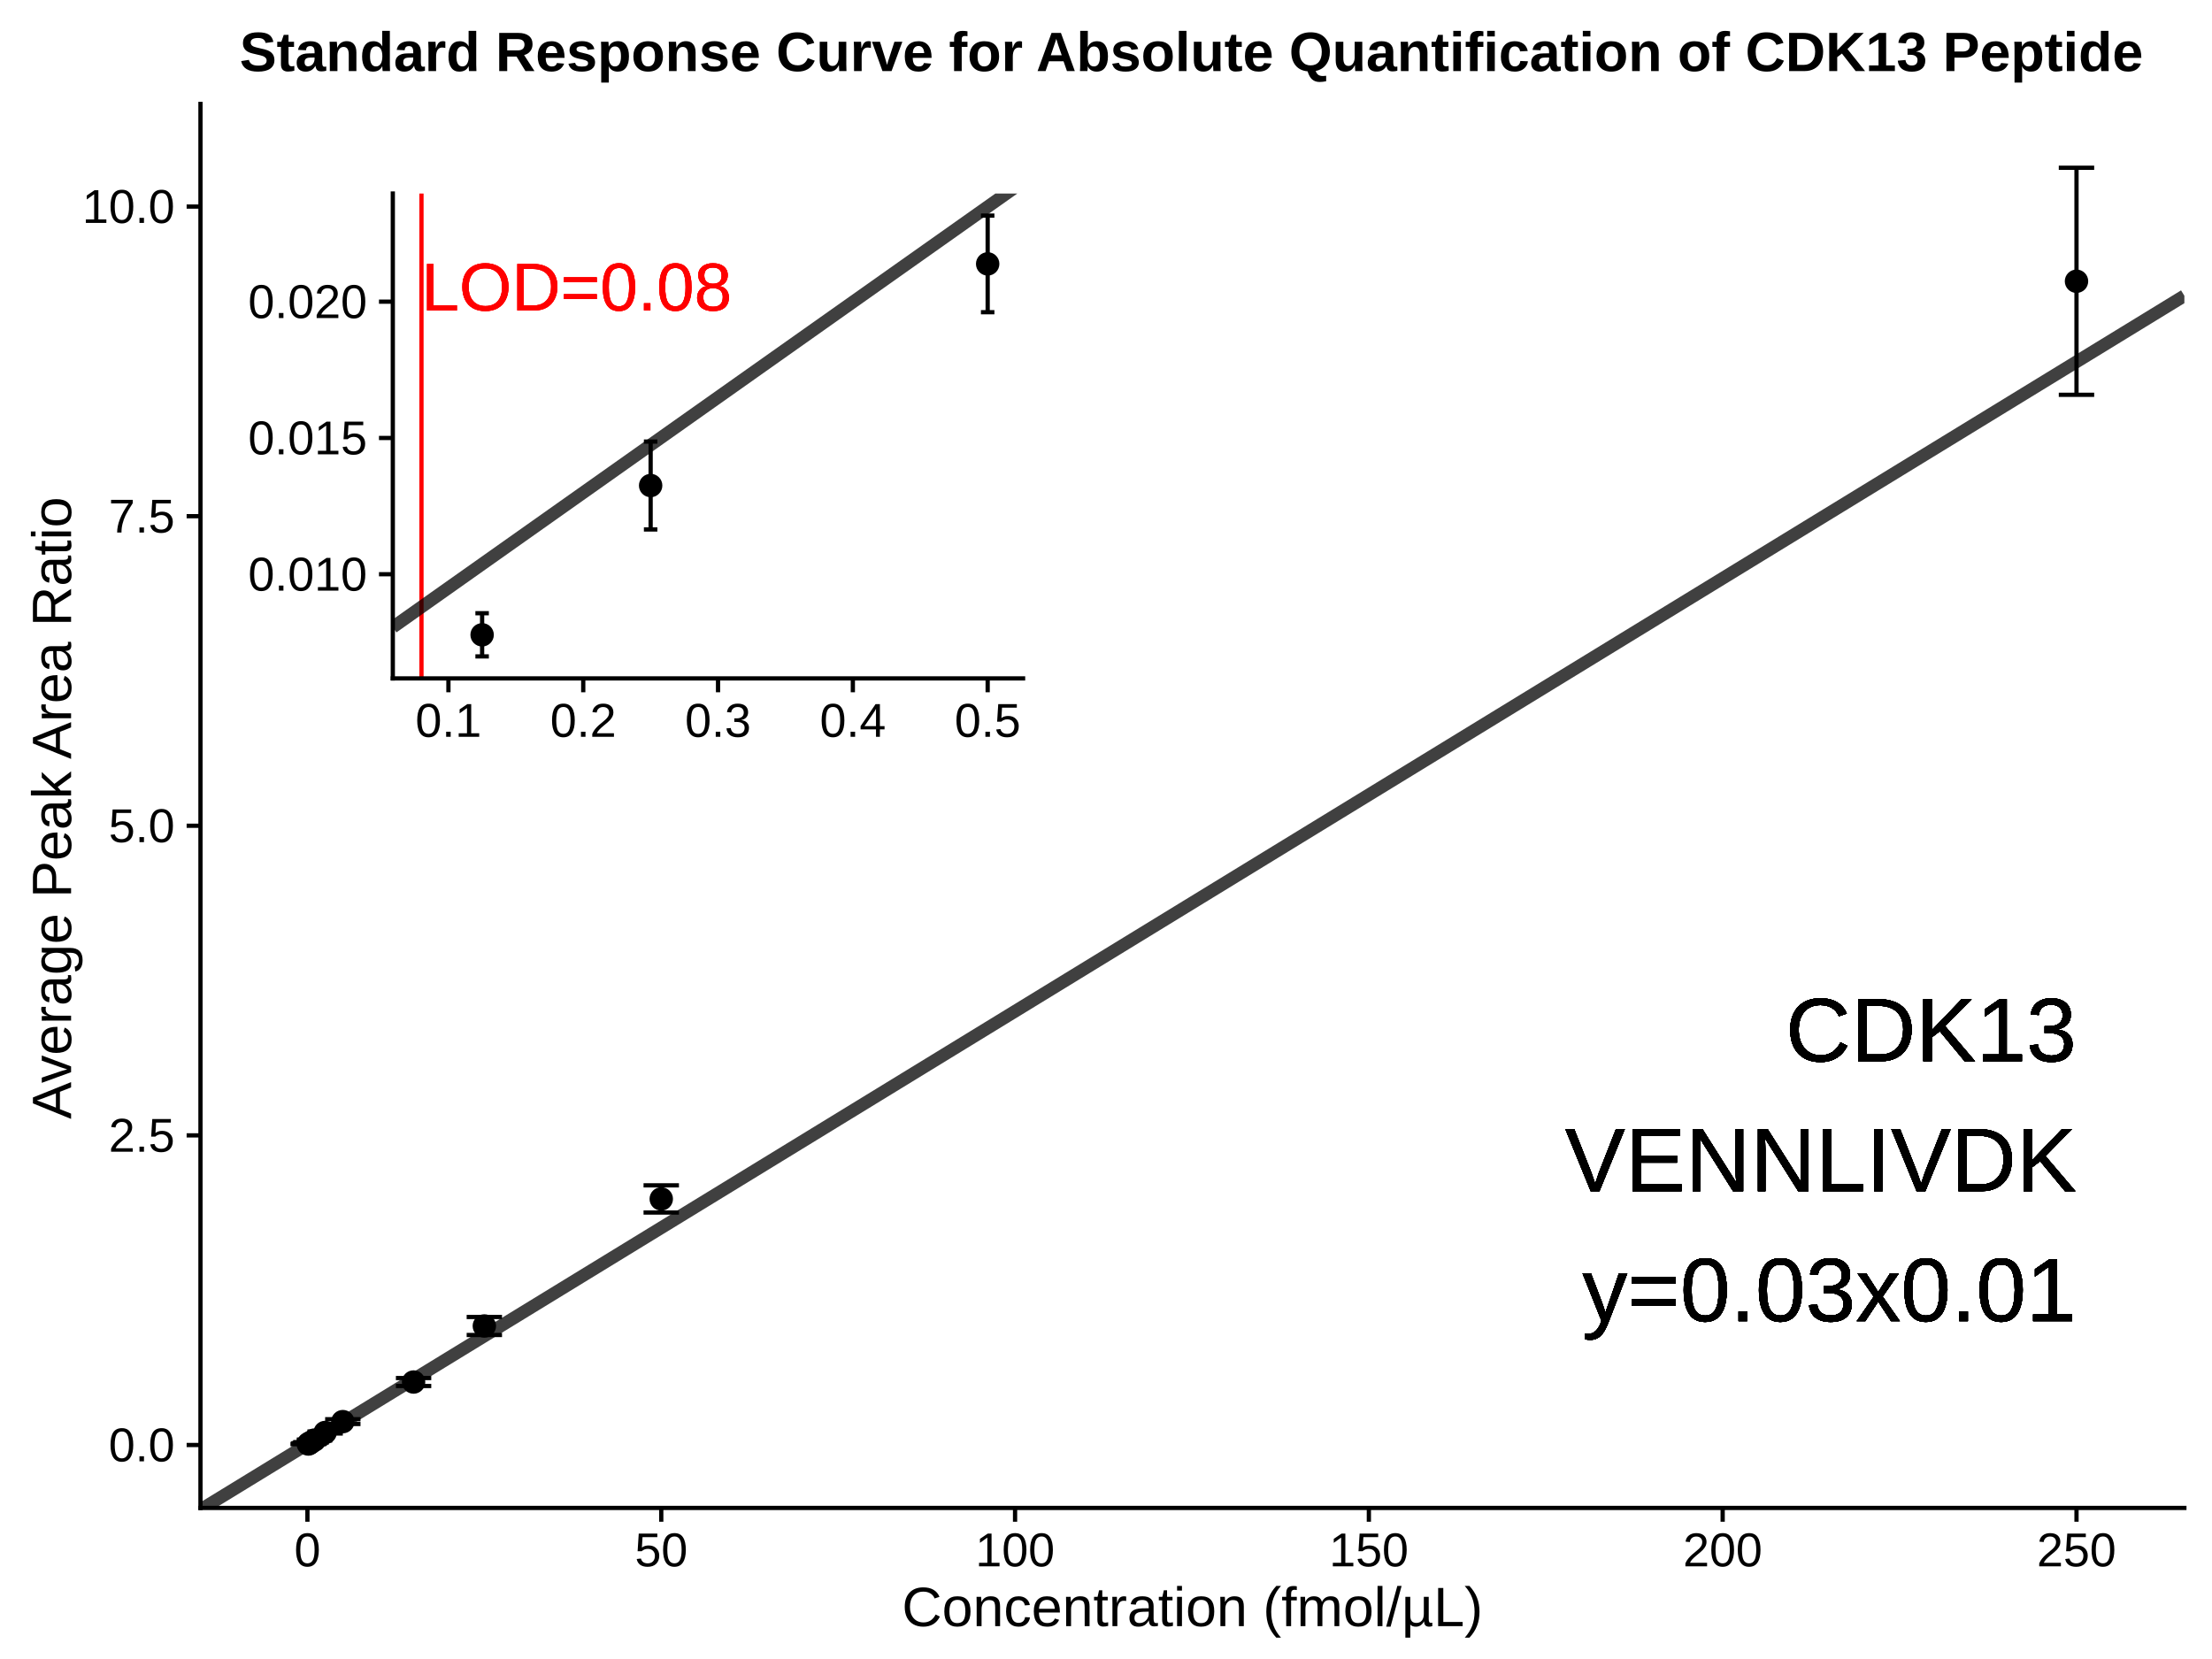
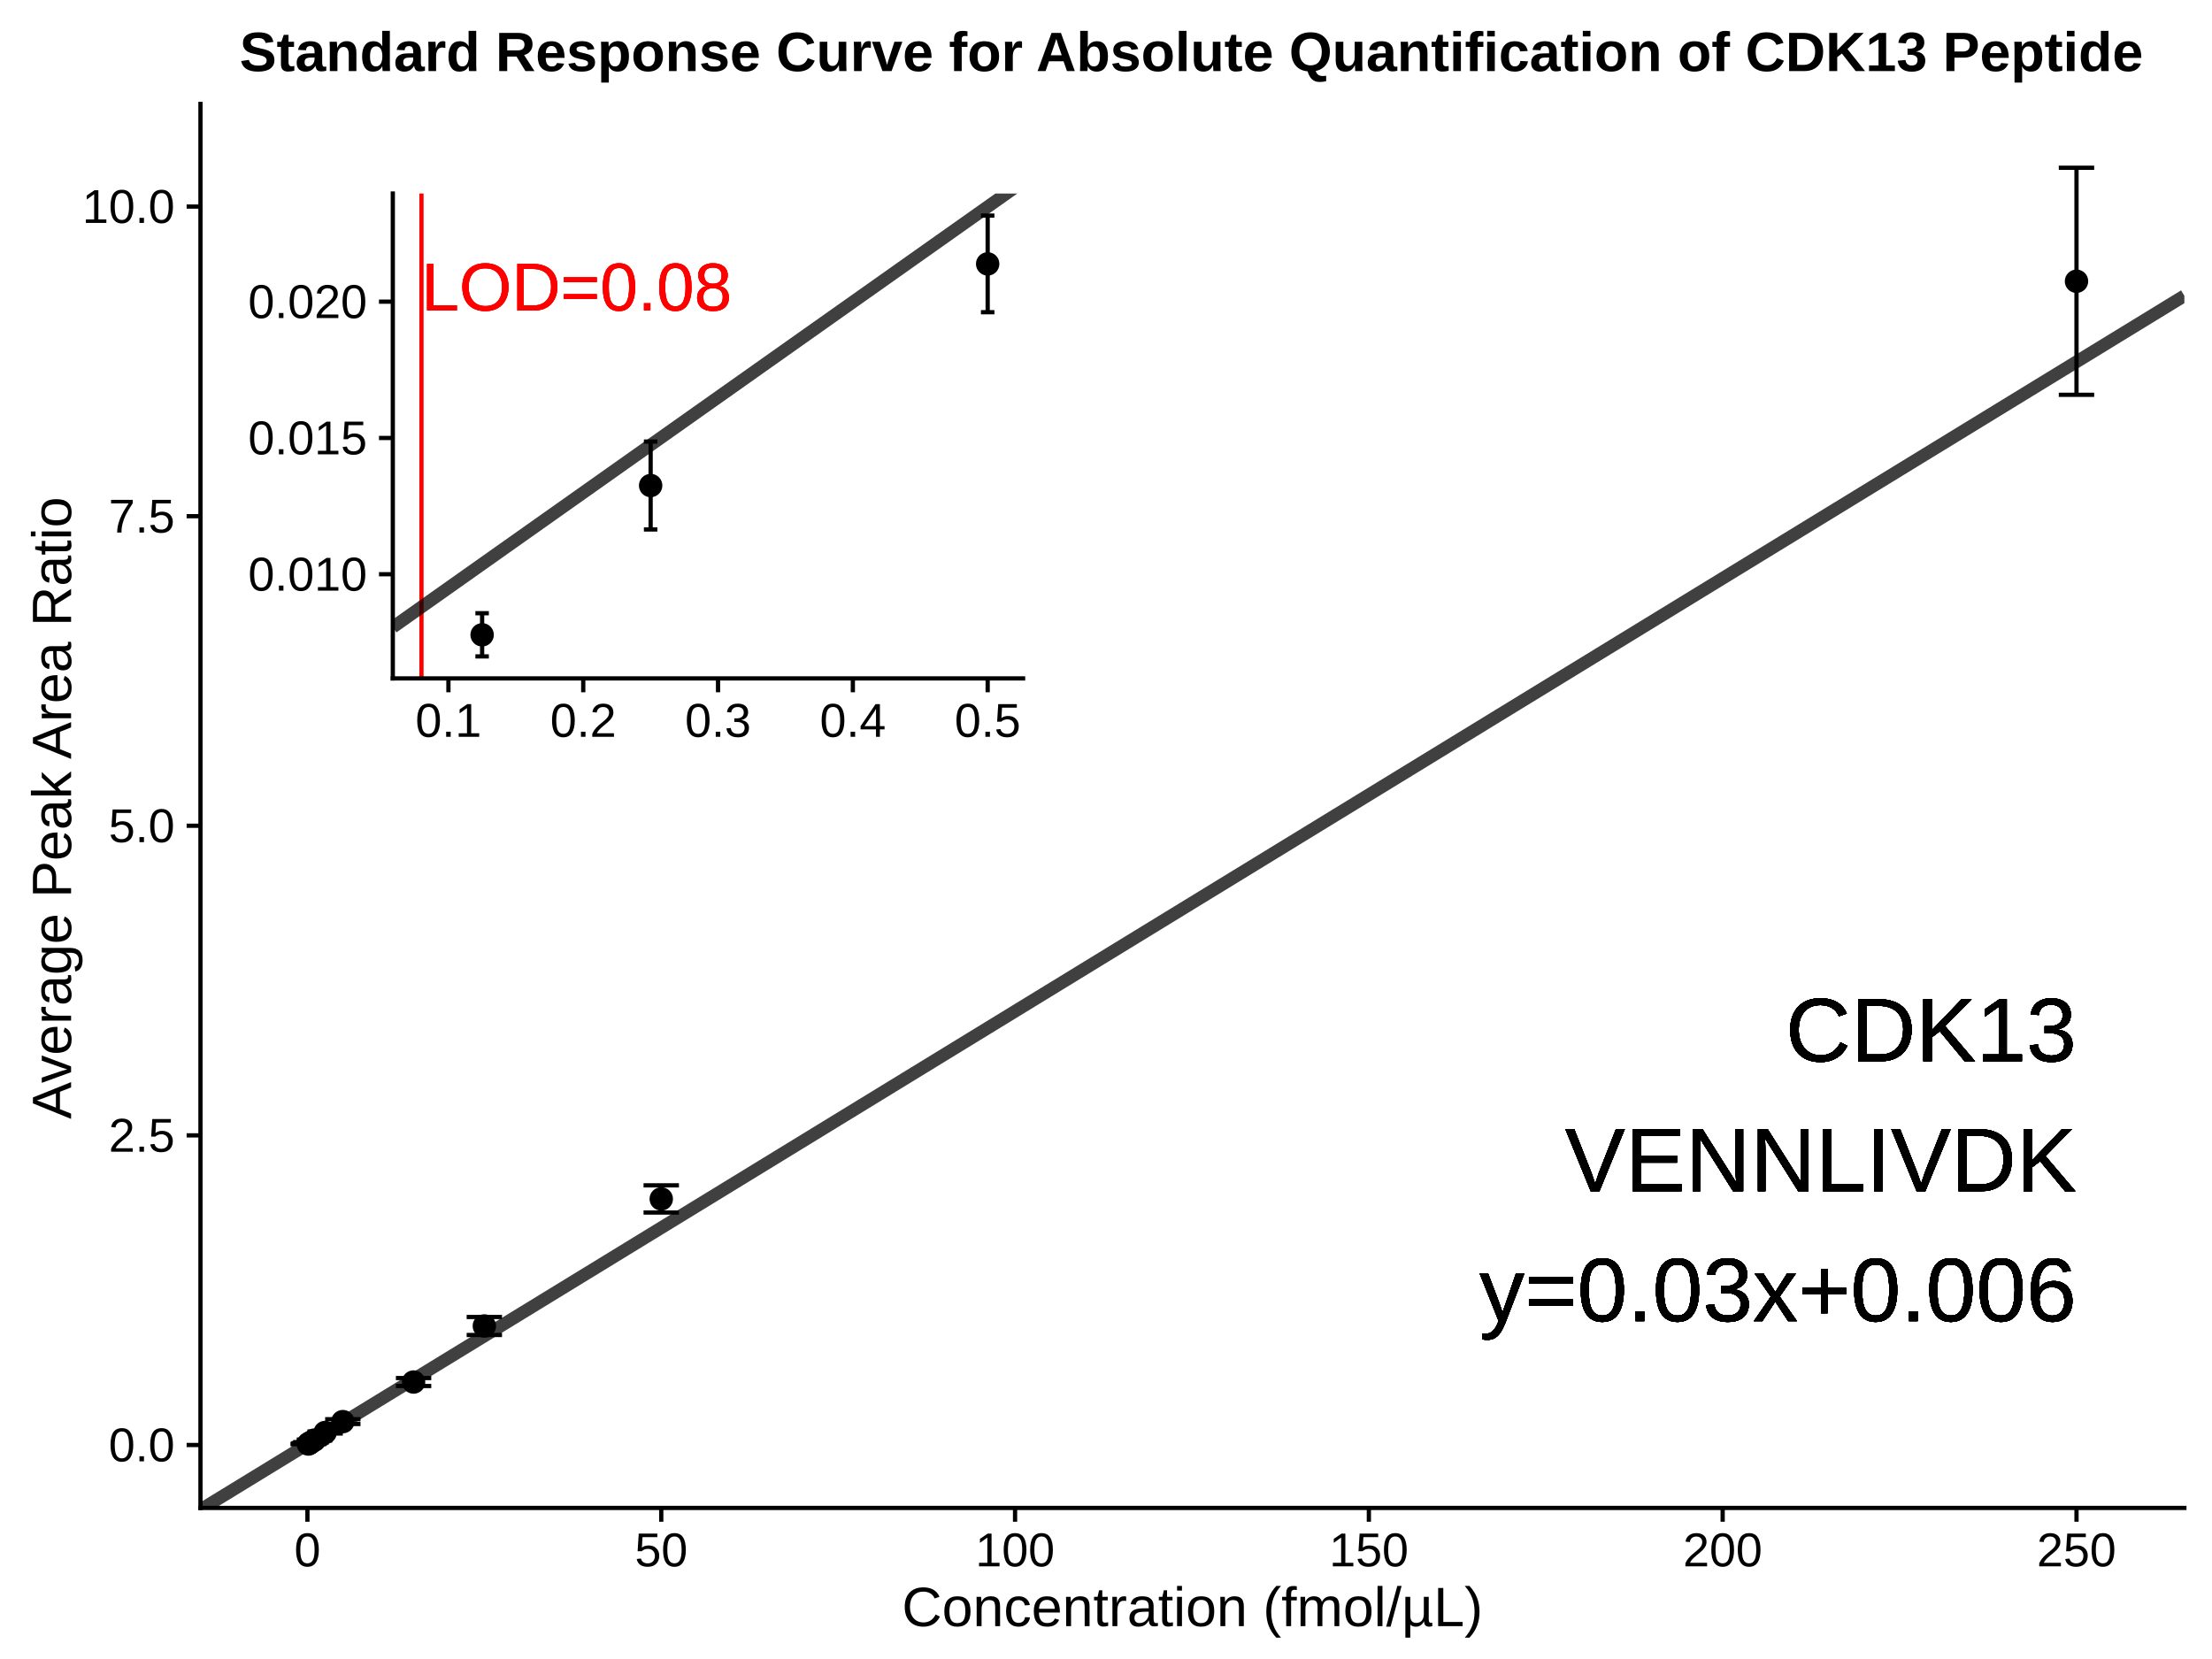
<svg xmlns="http://www.w3.org/2000/svg" viewBox="0 0 558.00 418.50">
  <defs>
    <style type="text/css">
    line, polyline, path, rect, circle {
      fill: none;
      stroke: #000000;
      stroke-linecap: round;
      stroke-linejoin: round;
      stroke-miterlimit: 10.00;
    }
  </style>
  </defs>
  <rect width="100%" height="100%" style="stroke: none; fill: #FFFFFF;" />
  <defs>
    <clipPath id="cpNTAuNTY2OXw1NTEuMDI2fDM4MC4zOXwyNi4yMTk1">
      <rect x="50.57" y="26.22" width="500.46" height="354.17" />
    </clipPath>
  </defs>
  <circle cx="77.78" cy="364.27" r="1.95pt" style="stroke-width: 0.71; fill: #000000;" clip-path="url(#cpNTAuNTY2OXw1NTEuMDI2fDM4MC4zOXwyNi4yMTk1)" />
  <circle cx="78.00" cy="364.10" r="1.95pt" style="stroke-width: 0.71; fill: #000000;" clip-path="url(#cpNTAuNTY2OXw1NTEuMDI2fDM4MC4zOXwyNi4yMTk1)" />
  <circle cx="78.45" cy="363.84" r="1.95pt" style="stroke-width: 0.71; fill: #000000;" clip-path="url(#cpNTAuNTY2OXw1NTEuMDI2fDM4MC4zOXwyNi4yMTk1)" />
  <circle cx="79.34" cy="363.27" r="1.95pt" style="stroke-width: 0.71; fill: #000000;" clip-path="url(#cpNTAuNTY2OXw1NTEuMDI2fDM4MC4zOXwyNi4yMTk1)" />
  <circle cx="82.02" cy="361.36" r="1.95pt" style="stroke-width: 0.71; fill: #000000;" clip-path="url(#cpNTAuNTY2OXw1NTEuMDI2fDM4MC4zOXwyNi4yMTk1)" />
  <circle cx="86.48" cy="358.62" r="1.95pt" style="stroke-width: 0.71; fill: #000000;" clip-path="url(#cpNTAuNTY2OXw1NTEuMDI2fDM4MC4zOXwyNi4yMTk1)" />
  <circle cx="104.33" cy="348.63" r="1.95pt" style="stroke-width: 0.71; fill: #000000;" clip-path="url(#cpNTAuNTY2OXw1NTEuMDI2fDM4MC4zOXwyNi4yMTk1)" />
  <circle cx="122.18" cy="334.49" r="1.95pt" style="stroke-width: 0.71; fill: #000000;" clip-path="url(#cpNTAuNTY2OXw1NTEuMDI2fDM4MC4zOXwyNi4yMTk1)" />
  <circle cx="166.81" cy="302.44" r="1.95pt" style="stroke-width: 0.71; fill: #000000;" clip-path="url(#cpNTAuNTY2OXw1NTEuMDI2fDM4MC4zOXwyNi4yMTk1)" />
  <circle cx="523.82" cy="70.95" r="1.95pt" style="stroke-width: 0.71; fill: #000000;" clip-path="url(#cpNTAuNTY2OXw1NTEuMDI2fDM4MC4zOXwyNi4yMTk1)" />
  <polyline points="73.32,364.24 82.24,364.24 " style="stroke-width: 1.07; stroke-linecap: butt;" clip-path="url(#cpNTAuNTY2OXw1NTEuMDI2fDM4MC4zOXwyNi4yMTk1)" />
  <polyline points="77.78,364.24 77.78,364.29 " style="stroke-width: 1.07; stroke-linecap: butt;" clip-path="url(#cpNTAuNTY2OXw1NTEuMDI2fDM4MC4zOXwyNi4yMTk1)" />
  <polyline points="73.32,364.29 82.24,364.29 " style="stroke-width: 1.07; stroke-linecap: butt;" clip-path="url(#cpNTAuNTY2OXw1NTEuMDI2fDM4MC4zOXwyNi4yMTk1)" />
  <polyline points="73.54,364.05 82.46,364.05 " style="stroke-width: 1.07; stroke-linecap: butt;" clip-path="url(#cpNTAuNTY2OXw1NTEuMDI2fDM4MC4zOXwyNi4yMTk1)" />
  <polyline points="78.00,364.05 78.00,364.15 " style="stroke-width: 1.07; stroke-linecap: butt;" clip-path="url(#cpNTAuNTY2OXw1NTEuMDI2fDM4MC4zOXwyNi4yMTk1)" />
  <polyline points="73.54,364.15 82.46,364.15 " style="stroke-width: 1.07; stroke-linecap: butt;" clip-path="url(#cpNTAuNTY2OXw1NTEuMDI2fDM4MC4zOXwyNi4yMTk1)" />
  <polyline points="73.98,363.79 82.91,363.79 " style="stroke-width: 1.07; stroke-linecap: butt;" clip-path="url(#cpNTAuNTY2OXw1NTEuMDI2fDM4MC4zOXwyNi4yMTk1)" />
  <polyline points="78.45,363.79 78.45,363.90 " style="stroke-width: 1.07; stroke-linecap: butt;" clip-path="url(#cpNTAuNTY2OXw1NTEuMDI2fDM4MC4zOXwyNi4yMTk1)" />
  <polyline points="73.98,363.90 82.91,363.90 " style="stroke-width: 1.07; stroke-linecap: butt;" clip-path="url(#cpNTAuNTY2OXw1NTEuMDI2fDM4MC4zOXwyNi4yMTk1)" />
  <polyline points="74.88,363.15 83.80,363.15 " style="stroke-width: 1.07; stroke-linecap: butt;" clip-path="url(#cpNTAuNTY2OXw1NTEuMDI2fDM4MC4zOXwyNi4yMTk1)" />
  <polyline points="79.34,363.15 79.34,363.39 " style="stroke-width: 1.07; stroke-linecap: butt;" clip-path="url(#cpNTAuNTY2OXw1NTEuMDI2fDM4MC4zOXwyNi4yMTk1)" />
  <polyline points="74.88,363.39 83.80,363.39 " style="stroke-width: 1.07; stroke-linecap: butt;" clip-path="url(#cpNTAuNTY2OXw1NTEuMDI2fDM4MC4zOXwyNi4yMTk1)" />
  <polyline points="77.55,361.11 86.48,361.11 " style="stroke-width: 1.07; stroke-linecap: butt;" clip-path="url(#cpNTAuNTY2OXw1NTEuMDI2fDM4MC4zOXwyNi4yMTk1)" />
  <polyline points="82.02,361.11 82.02,361.62 " style="stroke-width: 1.07; stroke-linecap: butt;" clip-path="url(#cpNTAuNTY2OXw1NTEuMDI2fDM4MC4zOXwyNi4yMTk1)" />
  <polyline points="77.55,361.62 86.48,361.62 " style="stroke-width: 1.07; stroke-linecap: butt;" clip-path="url(#cpNTAuNTY2OXw1NTEuMDI2fDM4MC4zOXwyNi4yMTk1)" />
  <polyline points="82.02,358.01 90.94,358.01 " style="stroke-width: 1.07; stroke-linecap: butt;" clip-path="url(#cpNTAuNTY2OXw1NTEuMDI2fDM4MC4zOXwyNi4yMTk1)" />
  <polyline points="86.48,358.01 86.48,359.22 " style="stroke-width: 1.07; stroke-linecap: butt;" clip-path="url(#cpNTAuNTY2OXw1NTEuMDI2fDM4MC4zOXwyNi4yMTk1)" />
  <polyline points="82.02,359.22 90.94,359.22 " style="stroke-width: 1.07; stroke-linecap: butt;" clip-path="url(#cpNTAuNTY2OXw1NTEuMDI2fDM4MC4zOXwyNi4yMTk1)" />
  <polyline points="99.87,347.63 108.79,347.63 " style="stroke-width: 1.07; stroke-linecap: butt;" clip-path="url(#cpNTAuNTY2OXw1NTEuMDI2fDM4MC4zOXwyNi4yMTk1)" />
  <polyline points="104.33,347.63 104.33,349.63 " style="stroke-width: 1.07; stroke-linecap: butt;" clip-path="url(#cpNTAuNTY2OXw1NTEuMDI2fDM4MC4zOXwyNi4yMTk1)" />
  <polyline points="99.87,349.63 108.79,349.63 " style="stroke-width: 1.07; stroke-linecap: butt;" clip-path="url(#cpNTAuNTY2OXw1NTEuMDI2fDM4MC4zOXwyNi4yMTk1)" />
  <polyline points="117.72,332.23 126.64,332.23 " style="stroke-width: 1.07; stroke-linecap: butt;" clip-path="url(#cpNTAuNTY2OXw1NTEuMDI2fDM4MC4zOXwyNi4yMTk1)" />
  <polyline points="122.18,332.23 122.18,336.76 " style="stroke-width: 1.07; stroke-linecap: butt;" clip-path="url(#cpNTAuNTY2OXw1NTEuMDI2fDM4MC4zOXwyNi4yMTk1)" />
  <polyline points="117.72,336.76 126.64,336.76 " style="stroke-width: 1.07; stroke-linecap: butt;" clip-path="url(#cpNTAuNTY2OXw1NTEuMDI2fDM4MC4zOXwyNi4yMTk1)" />
  <polyline points="162.34,299.01 171.27,299.01 " style="stroke-width: 1.07; stroke-linecap: butt;" clip-path="url(#cpNTAuNTY2OXw1NTEuMDI2fDM4MC4zOXwyNi4yMTk1)" />
  <polyline points="166.81,299.01 166.81,305.87 " style="stroke-width: 1.07; stroke-linecap: butt;" clip-path="url(#cpNTAuNTY2OXw1NTEuMDI2fDM4MC4zOXwyNi4yMTk1)" />
  <polyline points="162.34,305.87 171.27,305.87 " style="stroke-width: 1.07; stroke-linecap: butt;" clip-path="url(#cpNTAuNTY2OXw1NTEuMDI2fDM4MC4zOXwyNi4yMTk1)" />
  <polyline points="519.35,42.32 528.28,42.32 " style="stroke-width: 1.07; stroke-linecap: butt;" clip-path="url(#cpNTAuNTY2OXw1NTEuMDI2fDM4MC4zOXwyNi4yMTk1)" />
  <polyline points="523.82,42.32 523.82,99.59 " style="stroke-width: 1.07; stroke-linecap: butt;" clip-path="url(#cpNTAuNTY2OXw1NTEuMDI2fDM4MC4zOXwyNi4yMTk1)" />
  <polyline points="519.35,99.59 528.28,99.59 " style="stroke-width: 1.07; stroke-linecap: butt;" clip-path="url(#cpNTAuNTY2OXw1NTEuMDI2fDM4MC4zOXwyNi4yMTk1)" />
  <line x1="50.57" y1="380.84" x2="551.03" y2="74.61" style="stroke-width: 3.20; stroke: #000000; stroke-opacity: 0.75; stroke-linecap: butt;" clip-path="url(#cpNTAuNTY2OXw1NTEuMDI2fDM4MC4zOXwyNi4yMTk1)" />
  <g clip-path="url(#cpNTAuNTY2OXw1NTEuMDI2fDM4MC4zOXwyNi4yMTk1)">
    <text x="450.44" y="267.71" style="font-size: 22.76px; font-family: Liberation Sans;" textLength="73.38px" lengthAdjust="spacingAndGlyphs">CDK13</text>
  </g>
  <g clip-path="url(#cpNTAuNTY2OXw1NTEuMDI2fDM4MC4zOXwyNi4yMTk1)">
    <text x="394.79" y="300.49" style="font-size: 22.76px; font-family: Liberation Sans;" textLength="129.03px" lengthAdjust="spacingAndGlyphs">VENNLIVDK</text>
  </g>
  <g clip-path="url(#cpNTAuNTY2OXw1NTEuMDI2fDM4MC4zOXwyNi4yMTk1)">
-     <text x="399.16" y="333.27" style="font-size: 22.76px; font-family: Liberation Sans;" textLength="124.66px" lengthAdjust="spacingAndGlyphs">y=0.03x0.01</text>
-   </g>
-   <g clip-path="url(#cpNTAuNTY2OXw1NTEuMDI2fDM4MC4zOXwyNi4yMTk1)">
-     <text x="450.44" y="267.71" style="font-size: 22.76px; font-family: Liberation Sans;" textLength="73.38px" lengthAdjust="spacingAndGlyphs">CDK13</text>
-   </g>
-   <g clip-path="url(#cpNTAuNTY2OXw1NTEuMDI2fDM4MC4zOXwyNi4yMTk1)">
-     <text x="394.79" y="300.49" style="font-size: 22.76px; font-family: Liberation Sans;" textLength="129.03px" lengthAdjust="spacingAndGlyphs">VENNLIVDK</text>
-   </g>
-   <g clip-path="url(#cpNTAuNTY2OXw1NTEuMDI2fDM4MC4zOXwyNi4yMTk1)">
-     <text x="399.16" y="333.27" style="font-size: 22.76px; font-family: Liberation Sans;" textLength="124.66px" lengthAdjust="spacingAndGlyphs">y=0.03x0.01</text>
-   </g>
-   <g clip-path="url(#cpNTAuNTY2OXw1NTEuMDI2fDM4MC4zOXwyNi4yMTk1)">
-     <text x="450.44" y="267.71" style="font-size: 22.76px; font-family: Liberation Sans;" textLength="73.38px" lengthAdjust="spacingAndGlyphs">CDK13</text>
-   </g>
-   <g clip-path="url(#cpNTAuNTY2OXw1NTEuMDI2fDM4MC4zOXwyNi4yMTk1)">
-     <text x="394.79" y="300.49" style="font-size: 22.76px; font-family: Liberation Sans;" textLength="129.03px" lengthAdjust="spacingAndGlyphs">VENNLIVDK</text>
-   </g>
-   <g clip-path="url(#cpNTAuNTY2OXw1NTEuMDI2fDM4MC4zOXwyNi4yMTk1)">
-     <text x="399.16" y="333.27" style="font-size: 22.76px; font-family: Liberation Sans;" textLength="124.66px" lengthAdjust="spacingAndGlyphs">y=0.03x0.01</text>
-   </g>
-   <g clip-path="url(#cpNTAuNTY2OXw1NTEuMDI2fDM4MC4zOXwyNi4yMTk1)">
-     <text x="450.44" y="267.71" style="font-size: 22.76px; font-family: Liberation Sans;" textLength="73.38px" lengthAdjust="spacingAndGlyphs">CDK13</text>
-   </g>
-   <g clip-path="url(#cpNTAuNTY2OXw1NTEuMDI2fDM4MC4zOXwyNi4yMTk1)">
-     <text x="394.79" y="300.49" style="font-size: 22.76px; font-family: Liberation Sans;" textLength="129.03px" lengthAdjust="spacingAndGlyphs">VENNLIVDK</text>
-   </g>
-   <g clip-path="url(#cpNTAuNTY2OXw1NTEuMDI2fDM4MC4zOXwyNi4yMTk1)">
-     <text x="399.16" y="333.27" style="font-size: 22.76px; font-family: Liberation Sans;" textLength="124.66px" lengthAdjust="spacingAndGlyphs">y=0.03x0.01</text>
-   </g>
-   <g clip-path="url(#cpNTAuNTY2OXw1NTEuMDI2fDM4MC4zOXwyNi4yMTk1)">
-     <text x="450.44" y="267.71" style="font-size: 22.76px; font-family: Liberation Sans;" textLength="73.38px" lengthAdjust="spacingAndGlyphs">CDK13</text>
-   </g>
-   <g clip-path="url(#cpNTAuNTY2OXw1NTEuMDI2fDM4MC4zOXwyNi4yMTk1)">
-     <text x="394.79" y="300.49" style="font-size: 22.76px; font-family: Liberation Sans;" textLength="129.03px" lengthAdjust="spacingAndGlyphs">VENNLIVDK</text>
-   </g>
-   <g clip-path="url(#cpNTAuNTY2OXw1NTEuMDI2fDM4MC4zOXwyNi4yMTk1)">
-     <text x="399.16" y="333.27" style="font-size: 22.76px; font-family: Liberation Sans;" textLength="124.66px" lengthAdjust="spacingAndGlyphs">y=0.03x0.01</text>
-   </g>
-   <g clip-path="url(#cpNTAuNTY2OXw1NTEuMDI2fDM4MC4zOXwyNi4yMTk1)">
-     <text x="450.44" y="267.71" style="font-size: 22.76px; font-family: Liberation Sans;" textLength="73.38px" lengthAdjust="spacingAndGlyphs">CDK13</text>
-   </g>
-   <g clip-path="url(#cpNTAuNTY2OXw1NTEuMDI2fDM4MC4zOXwyNi4yMTk1)">
-     <text x="394.79" y="300.49" style="font-size: 22.76px; font-family: Liberation Sans;" textLength="129.03px" lengthAdjust="spacingAndGlyphs">VENNLIVDK</text>
-   </g>
-   <g clip-path="url(#cpNTAuNTY2OXw1NTEuMDI2fDM4MC4zOXwyNi4yMTk1)">
-     <text x="399.16" y="333.27" style="font-size: 22.76px; font-family: Liberation Sans;" textLength="124.66px" lengthAdjust="spacingAndGlyphs">y=0.03x0.01</text>
-   </g>
-   <g clip-path="url(#cpNTAuNTY2OXw1NTEuMDI2fDM4MC4zOXwyNi4yMTk1)">
-     <text x="450.44" y="267.71" style="font-size: 22.76px; font-family: Liberation Sans;" textLength="73.38px" lengthAdjust="spacingAndGlyphs">CDK13</text>
-   </g>
-   <g clip-path="url(#cpNTAuNTY2OXw1NTEuMDI2fDM4MC4zOXwyNi4yMTk1)">
-     <text x="394.79" y="300.49" style="font-size: 22.76px; font-family: Liberation Sans;" textLength="129.03px" lengthAdjust="spacingAndGlyphs">VENNLIVDK</text>
-   </g>
-   <g clip-path="url(#cpNTAuNTY2OXw1NTEuMDI2fDM4MC4zOXwyNi4yMTk1)">
-     <text x="399.16" y="333.27" style="font-size: 22.76px; font-family: Liberation Sans;" textLength="124.66px" lengthAdjust="spacingAndGlyphs">y=0.03x0.01</text>
-   </g>
-   <g clip-path="url(#cpNTAuNTY2OXw1NTEuMDI2fDM4MC4zOXwyNi4yMTk1)">
-     <text x="450.44" y="267.71" style="font-size: 22.76px; font-family: Liberation Sans;" textLength="73.38px" lengthAdjust="spacingAndGlyphs">CDK13</text>
-   </g>
-   <g clip-path="url(#cpNTAuNTY2OXw1NTEuMDI2fDM4MC4zOXwyNi4yMTk1)">
-     <text x="394.79" y="300.49" style="font-size: 22.76px; font-family: Liberation Sans;" textLength="129.03px" lengthAdjust="spacingAndGlyphs">VENNLIVDK</text>
-   </g>
-   <g clip-path="url(#cpNTAuNTY2OXw1NTEuMDI2fDM4MC4zOXwyNi4yMTk1)">
-     <text x="399.16" y="333.27" style="font-size: 22.76px; font-family: Liberation Sans;" textLength="124.66px" lengthAdjust="spacingAndGlyphs">y=0.03x0.01</text>
-   </g>
-   <g clip-path="url(#cpNTAuNTY2OXw1NTEuMDI2fDM4MC4zOXwyNi4yMTk1)">
-     <text x="450.44" y="267.71" style="font-size: 22.76px; font-family: Liberation Sans;" textLength="73.38px" lengthAdjust="spacingAndGlyphs">CDK13</text>
-   </g>
-   <g clip-path="url(#cpNTAuNTY2OXw1NTEuMDI2fDM4MC4zOXwyNi4yMTk1)">
-     <text x="394.79" y="300.49" style="font-size: 22.76px; font-family: Liberation Sans;" textLength="129.03px" lengthAdjust="spacingAndGlyphs">VENNLIVDK</text>
-   </g>
-   <g clip-path="url(#cpNTAuNTY2OXw1NTEuMDI2fDM4MC4zOXwyNi4yMTk1)">
-     <text x="399.16" y="333.27" style="font-size: 22.76px; font-family: Liberation Sans;" textLength="124.66px" lengthAdjust="spacingAndGlyphs">y=0.03x0.01</text>
-   </g>
-   <g clip-path="url(#cpNTAuNTY2OXw1NTEuMDI2fDM4MC4zOXwyNi4yMTk1)">
-     <text x="450.44" y="267.71" style="font-size: 22.76px; font-family: Liberation Sans;" textLength="73.38px" lengthAdjust="spacingAndGlyphs">CDK13</text>
-   </g>
-   <g clip-path="url(#cpNTAuNTY2OXw1NTEuMDI2fDM4MC4zOXwyNi4yMTk1)">
-     <text x="394.79" y="300.49" style="font-size: 22.76px; font-family: Liberation Sans;" textLength="129.03px" lengthAdjust="spacingAndGlyphs">VENNLIVDK</text>
-   </g>
-   <g clip-path="url(#cpNTAuNTY2OXw1NTEuMDI2fDM4MC4zOXwyNi4yMTk1)">
-     <text x="399.16" y="333.27" style="font-size: 22.76px; font-family: Liberation Sans;" textLength="124.66px" lengthAdjust="spacingAndGlyphs">y=0.03x0.01</text>
+     <text x="373.20" y="333.27" style="font-size: 22.76px; font-family: Liberation Sans;" textLength="150.61px" lengthAdjust="spacingAndGlyphs">y=0.03x+0.006</text>
+   </g>
+   <g clip-path="url(#cpNTAuNTY2OXw1NTEuMDI2fDM4MC4zOXwyNi4yMTk1)">
+     <text x="450.44" y="267.71" style="font-size: 22.76px; font-family: Liberation Sans;" textLength="73.38px" lengthAdjust="spacingAndGlyphs">CDK13</text>
+   </g>
+   <g clip-path="url(#cpNTAuNTY2OXw1NTEuMDI2fDM4MC4zOXwyNi4yMTk1)">
+     <text x="394.79" y="300.49" style="font-size: 22.76px; font-family: Liberation Sans;" textLength="129.03px" lengthAdjust="spacingAndGlyphs">VENNLIVDK</text>
+   </g>
+   <g clip-path="url(#cpNTAuNTY2OXw1NTEuMDI2fDM4MC4zOXwyNi4yMTk1)">
+     <text x="373.20" y="333.27" style="font-size: 22.76px; font-family: Liberation Sans;" textLength="150.61px" lengthAdjust="spacingAndGlyphs">y=0.03x+0.006</text>
+   </g>
+   <g clip-path="url(#cpNTAuNTY2OXw1NTEuMDI2fDM4MC4zOXwyNi4yMTk1)">
+     <text x="450.44" y="267.71" style="font-size: 22.76px; font-family: Liberation Sans;" textLength="73.38px" lengthAdjust="spacingAndGlyphs">CDK13</text>
+   </g>
+   <g clip-path="url(#cpNTAuNTY2OXw1NTEuMDI2fDM4MC4zOXwyNi4yMTk1)">
+     <text x="394.79" y="300.49" style="font-size: 22.76px; font-family: Liberation Sans;" textLength="129.03px" lengthAdjust="spacingAndGlyphs">VENNLIVDK</text>
+   </g>
+   <g clip-path="url(#cpNTAuNTY2OXw1NTEuMDI2fDM4MC4zOXwyNi4yMTk1)">
+     <text x="373.20" y="333.27" style="font-size: 22.76px; font-family: Liberation Sans;" textLength="150.61px" lengthAdjust="spacingAndGlyphs">y=0.03x+0.006</text>
+   </g>
+   <g clip-path="url(#cpNTAuNTY2OXw1NTEuMDI2fDM4MC4zOXwyNi4yMTk1)">
+     <text x="450.44" y="267.71" style="font-size: 22.76px; font-family: Liberation Sans;" textLength="73.38px" lengthAdjust="spacingAndGlyphs">CDK13</text>
+   </g>
+   <g clip-path="url(#cpNTAuNTY2OXw1NTEuMDI2fDM4MC4zOXwyNi4yMTk1)">
+     <text x="394.79" y="300.49" style="font-size: 22.76px; font-family: Liberation Sans;" textLength="129.03px" lengthAdjust="spacingAndGlyphs">VENNLIVDK</text>
+   </g>
+   <g clip-path="url(#cpNTAuNTY2OXw1NTEuMDI2fDM4MC4zOXwyNi4yMTk1)">
+     <text x="373.20" y="333.27" style="font-size: 22.76px; font-family: Liberation Sans;" textLength="150.61px" lengthAdjust="spacingAndGlyphs">y=0.03x+0.006</text>
+   </g>
+   <g clip-path="url(#cpNTAuNTY2OXw1NTEuMDI2fDM4MC4zOXwyNi4yMTk1)">
+     <text x="450.44" y="267.71" style="font-size: 22.76px; font-family: Liberation Sans;" textLength="73.38px" lengthAdjust="spacingAndGlyphs">CDK13</text>
+   </g>
+   <g clip-path="url(#cpNTAuNTY2OXw1NTEuMDI2fDM4MC4zOXwyNi4yMTk1)">
+     <text x="394.79" y="300.49" style="font-size: 22.76px; font-family: Liberation Sans;" textLength="129.03px" lengthAdjust="spacingAndGlyphs">VENNLIVDK</text>
+   </g>
+   <g clip-path="url(#cpNTAuNTY2OXw1NTEuMDI2fDM4MC4zOXwyNi4yMTk1)">
+     <text x="373.20" y="333.27" style="font-size: 22.76px; font-family: Liberation Sans;" textLength="150.61px" lengthAdjust="spacingAndGlyphs">y=0.03x+0.006</text>
+   </g>
+   <g clip-path="url(#cpNTAuNTY2OXw1NTEuMDI2fDM4MC4zOXwyNi4yMTk1)">
+     <text x="450.44" y="267.71" style="font-size: 22.76px; font-family: Liberation Sans;" textLength="73.38px" lengthAdjust="spacingAndGlyphs">CDK13</text>
+   </g>
+   <g clip-path="url(#cpNTAuNTY2OXw1NTEuMDI2fDM4MC4zOXwyNi4yMTk1)">
+     <text x="394.79" y="300.49" style="font-size: 22.76px; font-family: Liberation Sans;" textLength="129.03px" lengthAdjust="spacingAndGlyphs">VENNLIVDK</text>
+   </g>
+   <g clip-path="url(#cpNTAuNTY2OXw1NTEuMDI2fDM4MC4zOXwyNi4yMTk1)">
+     <text x="373.20" y="333.27" style="font-size: 22.76px; font-family: Liberation Sans;" textLength="150.61px" lengthAdjust="spacingAndGlyphs">y=0.03x+0.006</text>
+   </g>
+   <g clip-path="url(#cpNTAuNTY2OXw1NTEuMDI2fDM4MC4zOXwyNi4yMTk1)">
+     <text x="450.44" y="267.71" style="font-size: 22.76px; font-family: Liberation Sans;" textLength="73.38px" lengthAdjust="spacingAndGlyphs">CDK13</text>
+   </g>
+   <g clip-path="url(#cpNTAuNTY2OXw1NTEuMDI2fDM4MC4zOXwyNi4yMTk1)">
+     <text x="394.79" y="300.49" style="font-size: 22.76px; font-family: Liberation Sans;" textLength="129.03px" lengthAdjust="spacingAndGlyphs">VENNLIVDK</text>
+   </g>
+   <g clip-path="url(#cpNTAuNTY2OXw1NTEuMDI2fDM4MC4zOXwyNi4yMTk1)">
+     <text x="373.20" y="333.27" style="font-size: 22.76px; font-family: Liberation Sans;" textLength="150.61px" lengthAdjust="spacingAndGlyphs">y=0.03x+0.006</text>
+   </g>
+   <g clip-path="url(#cpNTAuNTY2OXw1NTEuMDI2fDM4MC4zOXwyNi4yMTk1)">
+     <text x="450.44" y="267.71" style="font-size: 22.76px; font-family: Liberation Sans;" textLength="73.38px" lengthAdjust="spacingAndGlyphs">CDK13</text>
+   </g>
+   <g clip-path="url(#cpNTAuNTY2OXw1NTEuMDI2fDM4MC4zOXwyNi4yMTk1)">
+     <text x="394.79" y="300.49" style="font-size: 22.76px; font-family: Liberation Sans;" textLength="129.03px" lengthAdjust="spacingAndGlyphs">VENNLIVDK</text>
+   </g>
+   <g clip-path="url(#cpNTAuNTY2OXw1NTEuMDI2fDM4MC4zOXwyNi4yMTk1)">
+     <text x="373.20" y="333.27" style="font-size: 22.76px; font-family: Liberation Sans;" textLength="150.61px" lengthAdjust="spacingAndGlyphs">y=0.03x+0.006</text>
+   </g>
+   <g clip-path="url(#cpNTAuNTY2OXw1NTEuMDI2fDM4MC4zOXwyNi4yMTk1)">
+     <text x="450.44" y="267.71" style="font-size: 22.76px; font-family: Liberation Sans;" textLength="73.38px" lengthAdjust="spacingAndGlyphs">CDK13</text>
+   </g>
+   <g clip-path="url(#cpNTAuNTY2OXw1NTEuMDI2fDM4MC4zOXwyNi4yMTk1)">
+     <text x="394.79" y="300.49" style="font-size: 22.76px; font-family: Liberation Sans;" textLength="129.03px" lengthAdjust="spacingAndGlyphs">VENNLIVDK</text>
+   </g>
+   <g clip-path="url(#cpNTAuNTY2OXw1NTEuMDI2fDM4MC4zOXwyNi4yMTk1)">
+     <text x="373.20" y="333.27" style="font-size: 22.76px; font-family: Liberation Sans;" textLength="150.61px" lengthAdjust="spacingAndGlyphs">y=0.03x+0.006</text>
+   </g>
+   <g clip-path="url(#cpNTAuNTY2OXw1NTEuMDI2fDM4MC4zOXwyNi4yMTk1)">
+     <text x="450.44" y="267.71" style="font-size: 22.76px; font-family: Liberation Sans;" textLength="73.38px" lengthAdjust="spacingAndGlyphs">CDK13</text>
+   </g>
+   <g clip-path="url(#cpNTAuNTY2OXw1NTEuMDI2fDM4MC4zOXwyNi4yMTk1)">
+     <text x="394.79" y="300.49" style="font-size: 22.76px; font-family: Liberation Sans;" textLength="129.03px" lengthAdjust="spacingAndGlyphs">VENNLIVDK</text>
+   </g>
+   <g clip-path="url(#cpNTAuNTY2OXw1NTEuMDI2fDM4MC4zOXwyNi4yMTk1)">
+     <text x="373.20" y="333.27" style="font-size: 22.76px; font-family: Liberation Sans;" textLength="150.61px" lengthAdjust="spacingAndGlyphs">y=0.03x+0.006</text>
  </g>
  <defs>
    <clipPath id="cpMHw1NTh8NDE4LjV8MA==">
      <rect x="0.00" y="0.00" width="558.00" height="418.50" />
    </clipPath>
  </defs>
  <polyline points="50.57,380.39 50.57,26.22 " style="stroke-width: 1.07; stroke-linecap: square;" clip-path="url(#cpMHw1NTh8NDE4LjV8MA==)" />
  <g clip-path="url(#cpMHw1NTh8NDE4LjV8MA==)">
    <text x="27.41" y="368.64" style="font-size: 12.00px; font-family: Liberation Sans;" textLength="16.68px" lengthAdjust="spacingAndGlyphs">0.0</text>
  </g>
  <g clip-path="url(#cpMHw1NTh8NDE4LjV8MA==)">
    <text x="27.41" y="290.54" style="font-size: 12.00px; font-family: Liberation Sans;" textLength="16.68px" lengthAdjust="spacingAndGlyphs">2.5</text>
  </g>
  <g clip-path="url(#cpMHw1NTh8NDE4LjV8MA==)">
    <text x="27.41" y="212.44" style="font-size: 12.00px; font-family: Liberation Sans;" textLength="16.68px" lengthAdjust="spacingAndGlyphs">5.0</text>
  </g>
  <g clip-path="url(#cpMHw1NTh8NDE4LjV8MA==)">
    <text x="27.41" y="134.34" style="font-size: 12.00px; font-family: Liberation Sans;" textLength="16.68px" lengthAdjust="spacingAndGlyphs">7.5</text>
  </g>
  <g clip-path="url(#cpMHw1NTh8NDE4LjV8MA==)">
    <text x="20.74" y="56.24" style="font-size: 12.00px; font-family: Liberation Sans;" textLength="23.35px" lengthAdjust="spacingAndGlyphs">10.0</text>
  </g>
  <polyline points="47.08,364.51 50.57,364.51 " style="stroke-width: 1.07; stroke-linecap: butt;" clip-path="url(#cpMHw1NTh8NDE4LjV8MA==)" />
  <polyline points="47.08,286.41 50.57,286.41 " style="stroke-width: 1.07; stroke-linecap: butt;" clip-path="url(#cpMHw1NTh8NDE4LjV8MA==)" />
  <polyline points="47.08,208.31 50.57,208.31 " style="stroke-width: 1.07; stroke-linecap: butt;" clip-path="url(#cpMHw1NTh8NDE4LjV8MA==)" />
  <polyline points="47.08,130.21 50.57,130.21 " style="stroke-width: 1.07; stroke-linecap: butt;" clip-path="url(#cpMHw1NTh8NDE4LjV8MA==)" />
  <polyline points="47.08,52.11 50.57,52.11 " style="stroke-width: 1.07; stroke-linecap: butt;" clip-path="url(#cpMHw1NTh8NDE4LjV8MA==)" />
  <polyline points="50.57,380.39 551.03,380.39 " style="stroke-width: 1.07; stroke-linecap: square;" clip-path="url(#cpMHw1NTh8NDE4LjV8MA==)" />
  <polyline points="77.55,383.88 77.55,380.39 " style="stroke-width: 1.07; stroke-linecap: butt;" clip-path="url(#cpMHw1NTh8NDE4LjV8MA==)" />
  <polyline points="166.81,383.88 166.81,380.39 " style="stroke-width: 1.07; stroke-linecap: butt;" clip-path="url(#cpMHw1NTh8NDE4LjV8MA==)" />
  <polyline points="256.06,383.88 256.06,380.39 " style="stroke-width: 1.07; stroke-linecap: butt;" clip-path="url(#cpMHw1NTh8NDE4LjV8MA==)" />
  <polyline points="345.31,383.88 345.31,380.39 " style="stroke-width: 1.07; stroke-linecap: butt;" clip-path="url(#cpMHw1NTh8NDE4LjV8MA==)" />
  <polyline points="434.56,383.88 434.56,380.39 " style="stroke-width: 1.07; stroke-linecap: butt;" clip-path="url(#cpMHw1NTh8NDE4LjV8MA==)" />
  <polyline points="523.82,383.88 523.82,380.39 " style="stroke-width: 1.07; stroke-linecap: butt;" clip-path="url(#cpMHw1NTh8NDE4LjV8MA==)" />
  <g clip-path="url(#cpMHw1NTh8NDE4LjV8MA==)">
    <text x="74.22" y="395.12" style="font-size: 12.00px; font-family: Liberation Sans;" textLength="6.67px" lengthAdjust="spacingAndGlyphs">0</text>
  </g>
  <g clip-path="url(#cpMHw1NTh8NDE4LjV8MA==)">
    <text x="160.13" y="395.12" style="font-size: 12.00px; font-family: Liberation Sans;" textLength="13.35px" lengthAdjust="spacingAndGlyphs">50</text>
  </g>
  <g clip-path="url(#cpMHw1NTh8NDE4LjV8MA==)">
    <text x="246.05" y="395.12" style="font-size: 12.00px; font-family: Liberation Sans;" textLength="20.02px" lengthAdjust="spacingAndGlyphs">100</text>
  </g>
  <g clip-path="url(#cpMHw1NTh8NDE4LjV8MA==)">
    <text x="335.30" y="395.12" style="font-size: 12.00px; font-family: Liberation Sans;" textLength="20.02px" lengthAdjust="spacingAndGlyphs">150</text>
  </g>
  <g clip-path="url(#cpMHw1NTh8NDE4LjV8MA==)">
    <text x="424.55" y="395.12" style="font-size: 12.00px; font-family: Liberation Sans;" textLength="20.02px" lengthAdjust="spacingAndGlyphs">200</text>
  </g>
  <g clip-path="url(#cpMHw1NTh8NDE4LjV8MA==)">
    <text x="513.81" y="395.12" style="font-size: 12.00px; font-family: Liberation Sans;" textLength="20.02px" lengthAdjust="spacingAndGlyphs">250</text>
  </g>
  <g clip-path="url(#cpMHw1NTh8NDE4LjV8MA==)">
    <text x="227.51" y="410.21" style="font-size: 14.00px; font-family: Liberation Sans;" textLength="146.57px" lengthAdjust="spacingAndGlyphs">Concentration (fmol/µL)</text>
  </g>
  <g clip-path="url(#cpMHw1NTh8NDE4LjV8MA==)">
    <text transform="translate(17.93,282.29) rotate(-90)" style="font-size: 14.00px; font-family: Liberation Sans;" textLength="157.98px" lengthAdjust="spacingAndGlyphs">Average Peak Area Ratio</text>
  </g>
  <g clip-path="url(#cpMHw1NTh8NDE4LjV8MA==)">
    <text x="60.43" y="17.93" style="font-size: 14.00px; font-weight: bold; font-family: Liberation Sans;" textLength="480.73px" lengthAdjust="spacingAndGlyphs">Standard Response Curve for Absolute Quantification of CDK13 Peptide</text>
  </g>
  <defs>
    <clipPath id="cpNDEuODV8MjY1LjA1fDIwOS4yNXw0MS44NQ==">
      <rect x="41.85" y="41.85" width="223.20" height="167.40" />
    </clipPath>
  </defs>
  <defs>
    <clipPath id="cpMHw1NTh8NDE4LjV8MA==">
      <rect x="0.00" y="0.00" width="558.00" height="418.50" />
    </clipPath>
  </defs>
  <defs>
    <clipPath id="cpOTkuMDg5NnwyNTguMDc2fDE3MS4xNHw0OC44MjM4">
      <rect x="99.09" y="48.82" width="158.99" height="122.32" />
    </clipPath>
  </defs>
  <line x1="106.32" y1="171.14" x2="106.32" y2="48.82" style="stroke-width: 1.07; stroke: #FF0000; stroke-linecap: butt;" clip-path="url(#cpOTkuMDg5NnwyNTguMDc2fDE3MS4xNHw0OC44MjM4)" />
  <g clip-path="url(#cpOTkuMDg5NnwyNTguMDc2fDE3MS4xNHw0OC44MjM4)">
    <text x="106.32" y="78.32" style="font-size: 17.07px; fill: #FF0000; font-family: Liberation Sans;" textLength="78.30px" lengthAdjust="spacingAndGlyphs">LOD=0.08</text>
  </g>
  <g clip-path="url(#cpOTkuMDg5NnwyNTguMDc2fDE3MS4xNHw0OC44MjM4)">
    <text x="106.32" y="78.32" style="font-size: 17.07px; fill: #FF0000; font-family: Liberation Sans;" textLength="78.30px" lengthAdjust="spacingAndGlyphs">LOD=0.08</text>
  </g>
  <g clip-path="url(#cpOTkuMDg5NnwyNTguMDc2fDE3MS4xNHw0OC44MjM4)">
    <text x="106.32" y="78.32" style="font-size: 17.07px; fill: #FF0000; font-family: Liberation Sans;" textLength="78.30px" lengthAdjust="spacingAndGlyphs">LOD=0.08</text>
  </g>
  <circle cx="121.62" cy="160.14" r="1.95pt" style="stroke-width: 0.71; fill: #000000;" clip-path="url(#cpOTkuMDg5NnwyNTguMDc2fDE3MS4xNHw0OC44MjM4)" />
  <circle cx="164.13" cy="122.48" r="1.95pt" style="stroke-width: 0.71; fill: #000000;" clip-path="url(#cpOTkuMDg5NnwyNTguMDc2fDE3MS4xNHw0OC44MjM4)" />
  <circle cx="249.15" cy="66.57" r="1.95pt" style="stroke-width: 0.71; fill: #000000;" clip-path="url(#cpOTkuMDg5NnwyNTguMDc2fDE3MS4xNHw0OC44MjM4)" />
  <polyline points="119.92,154.69 123.32,154.69 " style="stroke-width: 1.07; stroke-linecap: butt;" clip-path="url(#cpOTkuMDg5NnwyNTguMDc2fDE3MS4xNHw0OC44MjM4)" />
  <polyline points="121.62,154.69 121.62,165.58 " style="stroke-width: 1.07; stroke-linecap: butt;" clip-path="url(#cpOTkuMDg5NnwyNTguMDc2fDE3MS4xNHw0OC44MjM4)" />
  <polyline points="119.92,165.58 123.32,165.58 " style="stroke-width: 1.07; stroke-linecap: butt;" clip-path="url(#cpOTkuMDg5NnwyNTguMDc2fDE3MS4xNHw0OC44MjM4)" />
  <polyline points="162.43,111.39 165.83,111.39 " style="stroke-width: 1.07; stroke-linecap: butt;" clip-path="url(#cpOTkuMDg5NnwyNTguMDc2fDE3MS4xNHw0OC44MjM4)" />
  <polyline points="164.13,111.39 164.13,133.56 " style="stroke-width: 1.07; stroke-linecap: butt;" clip-path="url(#cpOTkuMDg5NnwyNTguMDc2fDE3MS4xNHw0OC44MjM4)" />
  <polyline points="162.43,133.56 165.83,133.56 " style="stroke-width: 1.07; stroke-linecap: butt;" clip-path="url(#cpOTkuMDg5NnwyNTguMDc2fDE3MS4xNHw0OC44MjM4)" />
  <polyline points="247.45,54.38 250.85,54.38 " style="stroke-width: 1.07; stroke-linecap: butt;" clip-path="url(#cpOTkuMDg5NnwyNTguMDc2fDE3MS4xNHw0OC44MjM4)" />
  <polyline points="249.15,54.38 249.15,78.76 " style="stroke-width: 1.07; stroke-linecap: butt;" clip-path="url(#cpOTkuMDg5NnwyNTguMDc2fDE3MS4xNHw0OC44MjM4)" />
  <polyline points="247.45,78.76 250.85,78.76 " style="stroke-width: 1.07; stroke-linecap: butt;" clip-path="url(#cpOTkuMDg5NnwyNTguMDc2fDE3MS4xNHw0OC44MjM4)" />
  <line x1="99.09" y1="158.22" x2="258.08" y2="45.84" style="stroke-width: 3.20; stroke: #000000; stroke-opacity: 0.75; stroke-linecap: butt;" clip-path="url(#cpOTkuMDg5NnwyNTguMDc2fDE3MS4xNHw0OC44MjM4)" />
  <defs>
    <clipPath id="cpMHw1NTh8NDE4LjV8MA==">
      <rect x="0.00" y="0.00" width="558.00" height="418.50" />
    </clipPath>
  </defs>
  <polyline points="99.09,171.14 99.09,48.82 " style="stroke-width: 1.07; stroke-linecap: square;" clip-path="url(#cpMHw1NTh8NDE4LjV8MA==)" />
  <g clip-path="url(#cpMHw1NTh8NDE4LjV8MA==)">
    <text x="62.59" y="148.99" style="font-size: 12.00px; font-family: Liberation Sans;" textLength="30.02px" lengthAdjust="spacingAndGlyphs">0.010</text>
  </g>
  <g clip-path="url(#cpMHw1NTh8NDE4LjV8MA==)">
    <text x="62.59" y="114.61" style="font-size: 12.00px; font-family: Liberation Sans;" textLength="30.02px" lengthAdjust="spacingAndGlyphs">0.015</text>
  </g>
  <g clip-path="url(#cpMHw1NTh8NDE4LjV8MA==)">
    <text x="62.59" y="80.23" style="font-size: 12.00px; font-family: Liberation Sans;" textLength="30.02px" lengthAdjust="spacingAndGlyphs">0.020</text>
  </g>
  <polyline points="95.60,144.86 99.09,144.86 " style="stroke-width: 1.07; stroke-linecap: butt;" clip-path="url(#cpMHw1NTh8NDE4LjV8MA==)" />
  <polyline points="95.60,110.48 99.09,110.48 " style="stroke-width: 1.07; stroke-linecap: butt;" clip-path="url(#cpMHw1NTh8NDE4LjV8MA==)" />
  <polyline points="95.60,76.10 99.09,76.10 " style="stroke-width: 1.07; stroke-linecap: butt;" clip-path="url(#cpMHw1NTh8NDE4LjV8MA==)" />
  <polyline points="99.09,171.14 258.08,171.14 " style="stroke-width: 1.07; stroke-linecap: square;" clip-path="url(#cpMHw1NTh8NDE4LjV8MA==)" />
  <polyline points="113.12,174.63 113.12,171.14 " style="stroke-width: 1.07; stroke-linecap: butt;" clip-path="url(#cpMHw1NTh8NDE4LjV8MA==)" />
  <polyline points="147.13,174.63 147.13,171.14 " style="stroke-width: 1.07; stroke-linecap: butt;" clip-path="url(#cpMHw1NTh8NDE4LjV8MA==)" />
  <polyline points="181.13,174.63 181.13,171.14 " style="stroke-width: 1.07; stroke-linecap: butt;" clip-path="url(#cpMHw1NTh8NDE4LjV8MA==)" />
  <polyline points="215.14,174.63 215.14,171.14 " style="stroke-width: 1.07; stroke-linecap: butt;" clip-path="url(#cpMHw1NTh8NDE4LjV8MA==)" />
  <polyline points="249.15,174.63 249.15,171.14 " style="stroke-width: 1.07; stroke-linecap: butt;" clip-path="url(#cpMHw1NTh8NDE4LjV8MA==)" />
  <g clip-path="url(#cpMHw1NTh8NDE4LjV8MA==)">
    <text x="104.78" y="185.87" style="font-size: 12.00px; font-family: Liberation Sans;" textLength="16.68px" lengthAdjust="spacingAndGlyphs">0.1</text>
  </g>
  <g clip-path="url(#cpMHw1NTh8NDE4LjV8MA==)">
    <text x="138.79" y="185.87" style="font-size: 12.00px; font-family: Liberation Sans;" textLength="16.68px" lengthAdjust="spacingAndGlyphs">0.2</text>
  </g>
  <g clip-path="url(#cpMHw1NTh8NDE4LjV8MA==)">
    <text x="172.79" y="185.87" style="font-size: 12.00px; font-family: Liberation Sans;" textLength="16.68px" lengthAdjust="spacingAndGlyphs">0.3</text>
  </g>
  <g clip-path="url(#cpMHw1NTh8NDE4LjV8MA==)">
    <text x="206.80" y="185.87" style="font-size: 12.00px; font-family: Liberation Sans;" textLength="16.68px" lengthAdjust="spacingAndGlyphs">0.4</text>
  </g>
  <g clip-path="url(#cpMHw1NTh8NDE4LjV8MA==)">
    <text x="240.81" y="185.87" style="font-size: 12.00px; font-family: Liberation Sans;" textLength="16.68px" lengthAdjust="spacingAndGlyphs">0.5</text>
  </g>
</svg>
